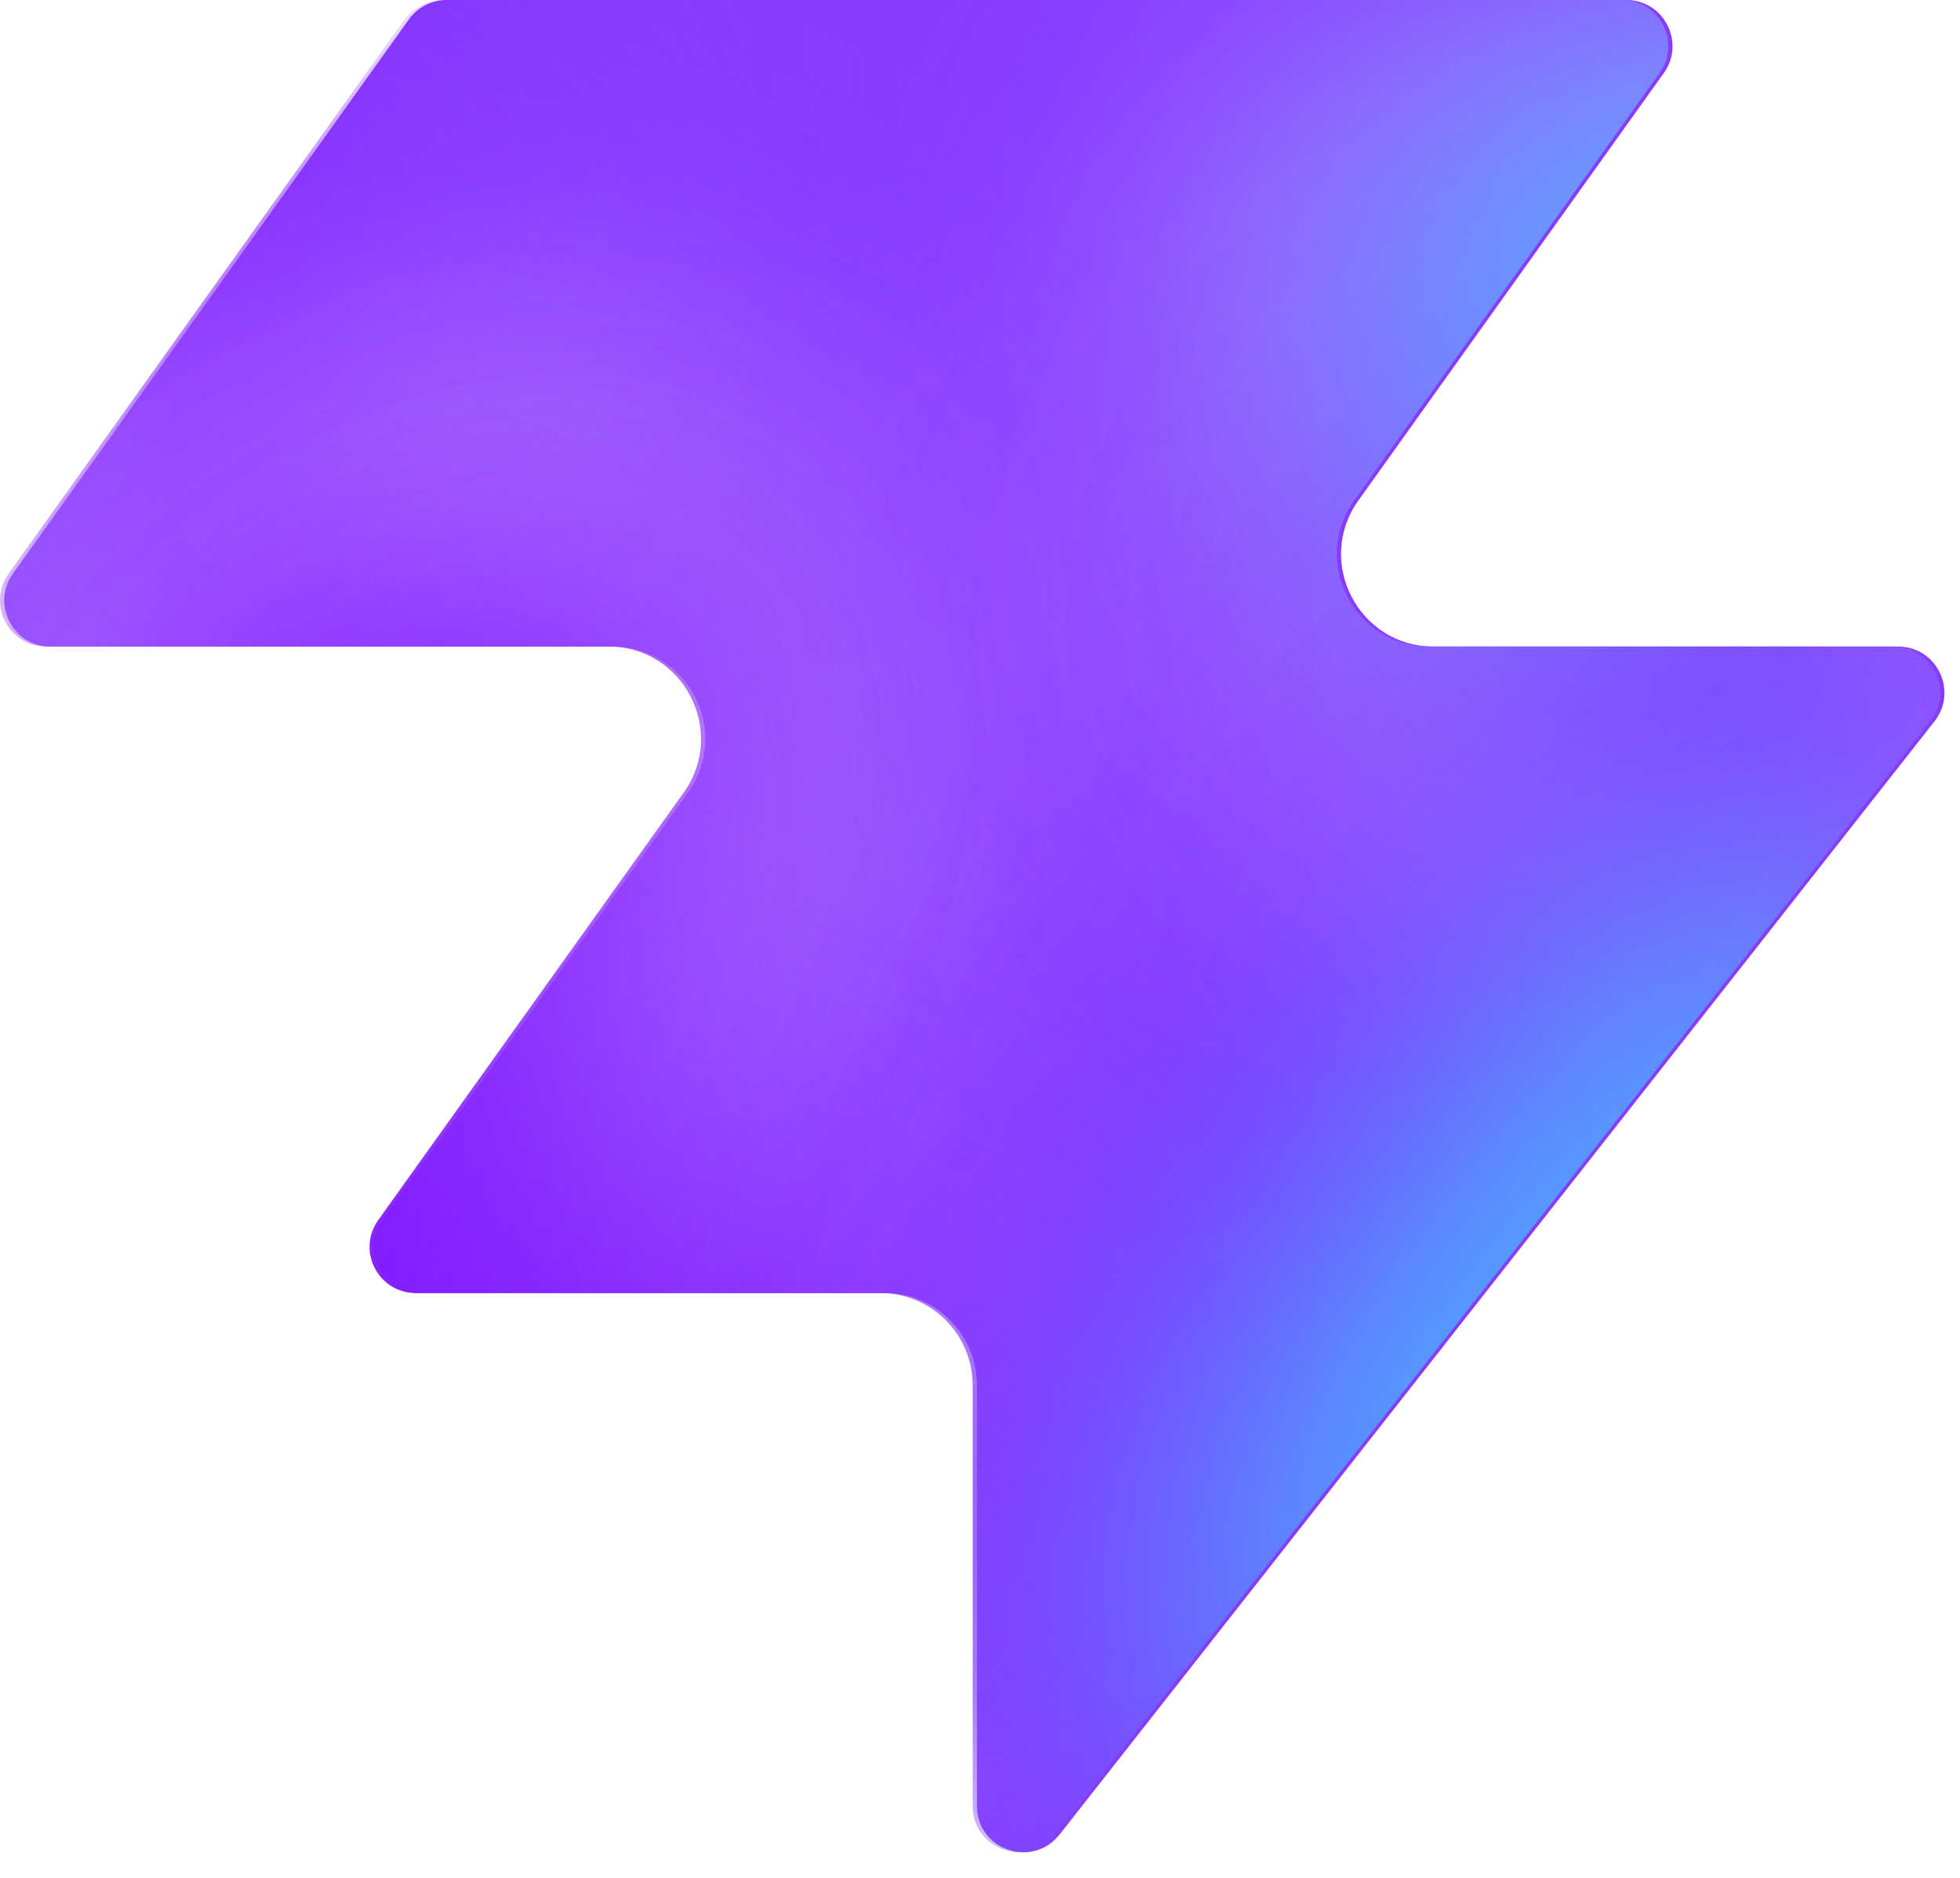
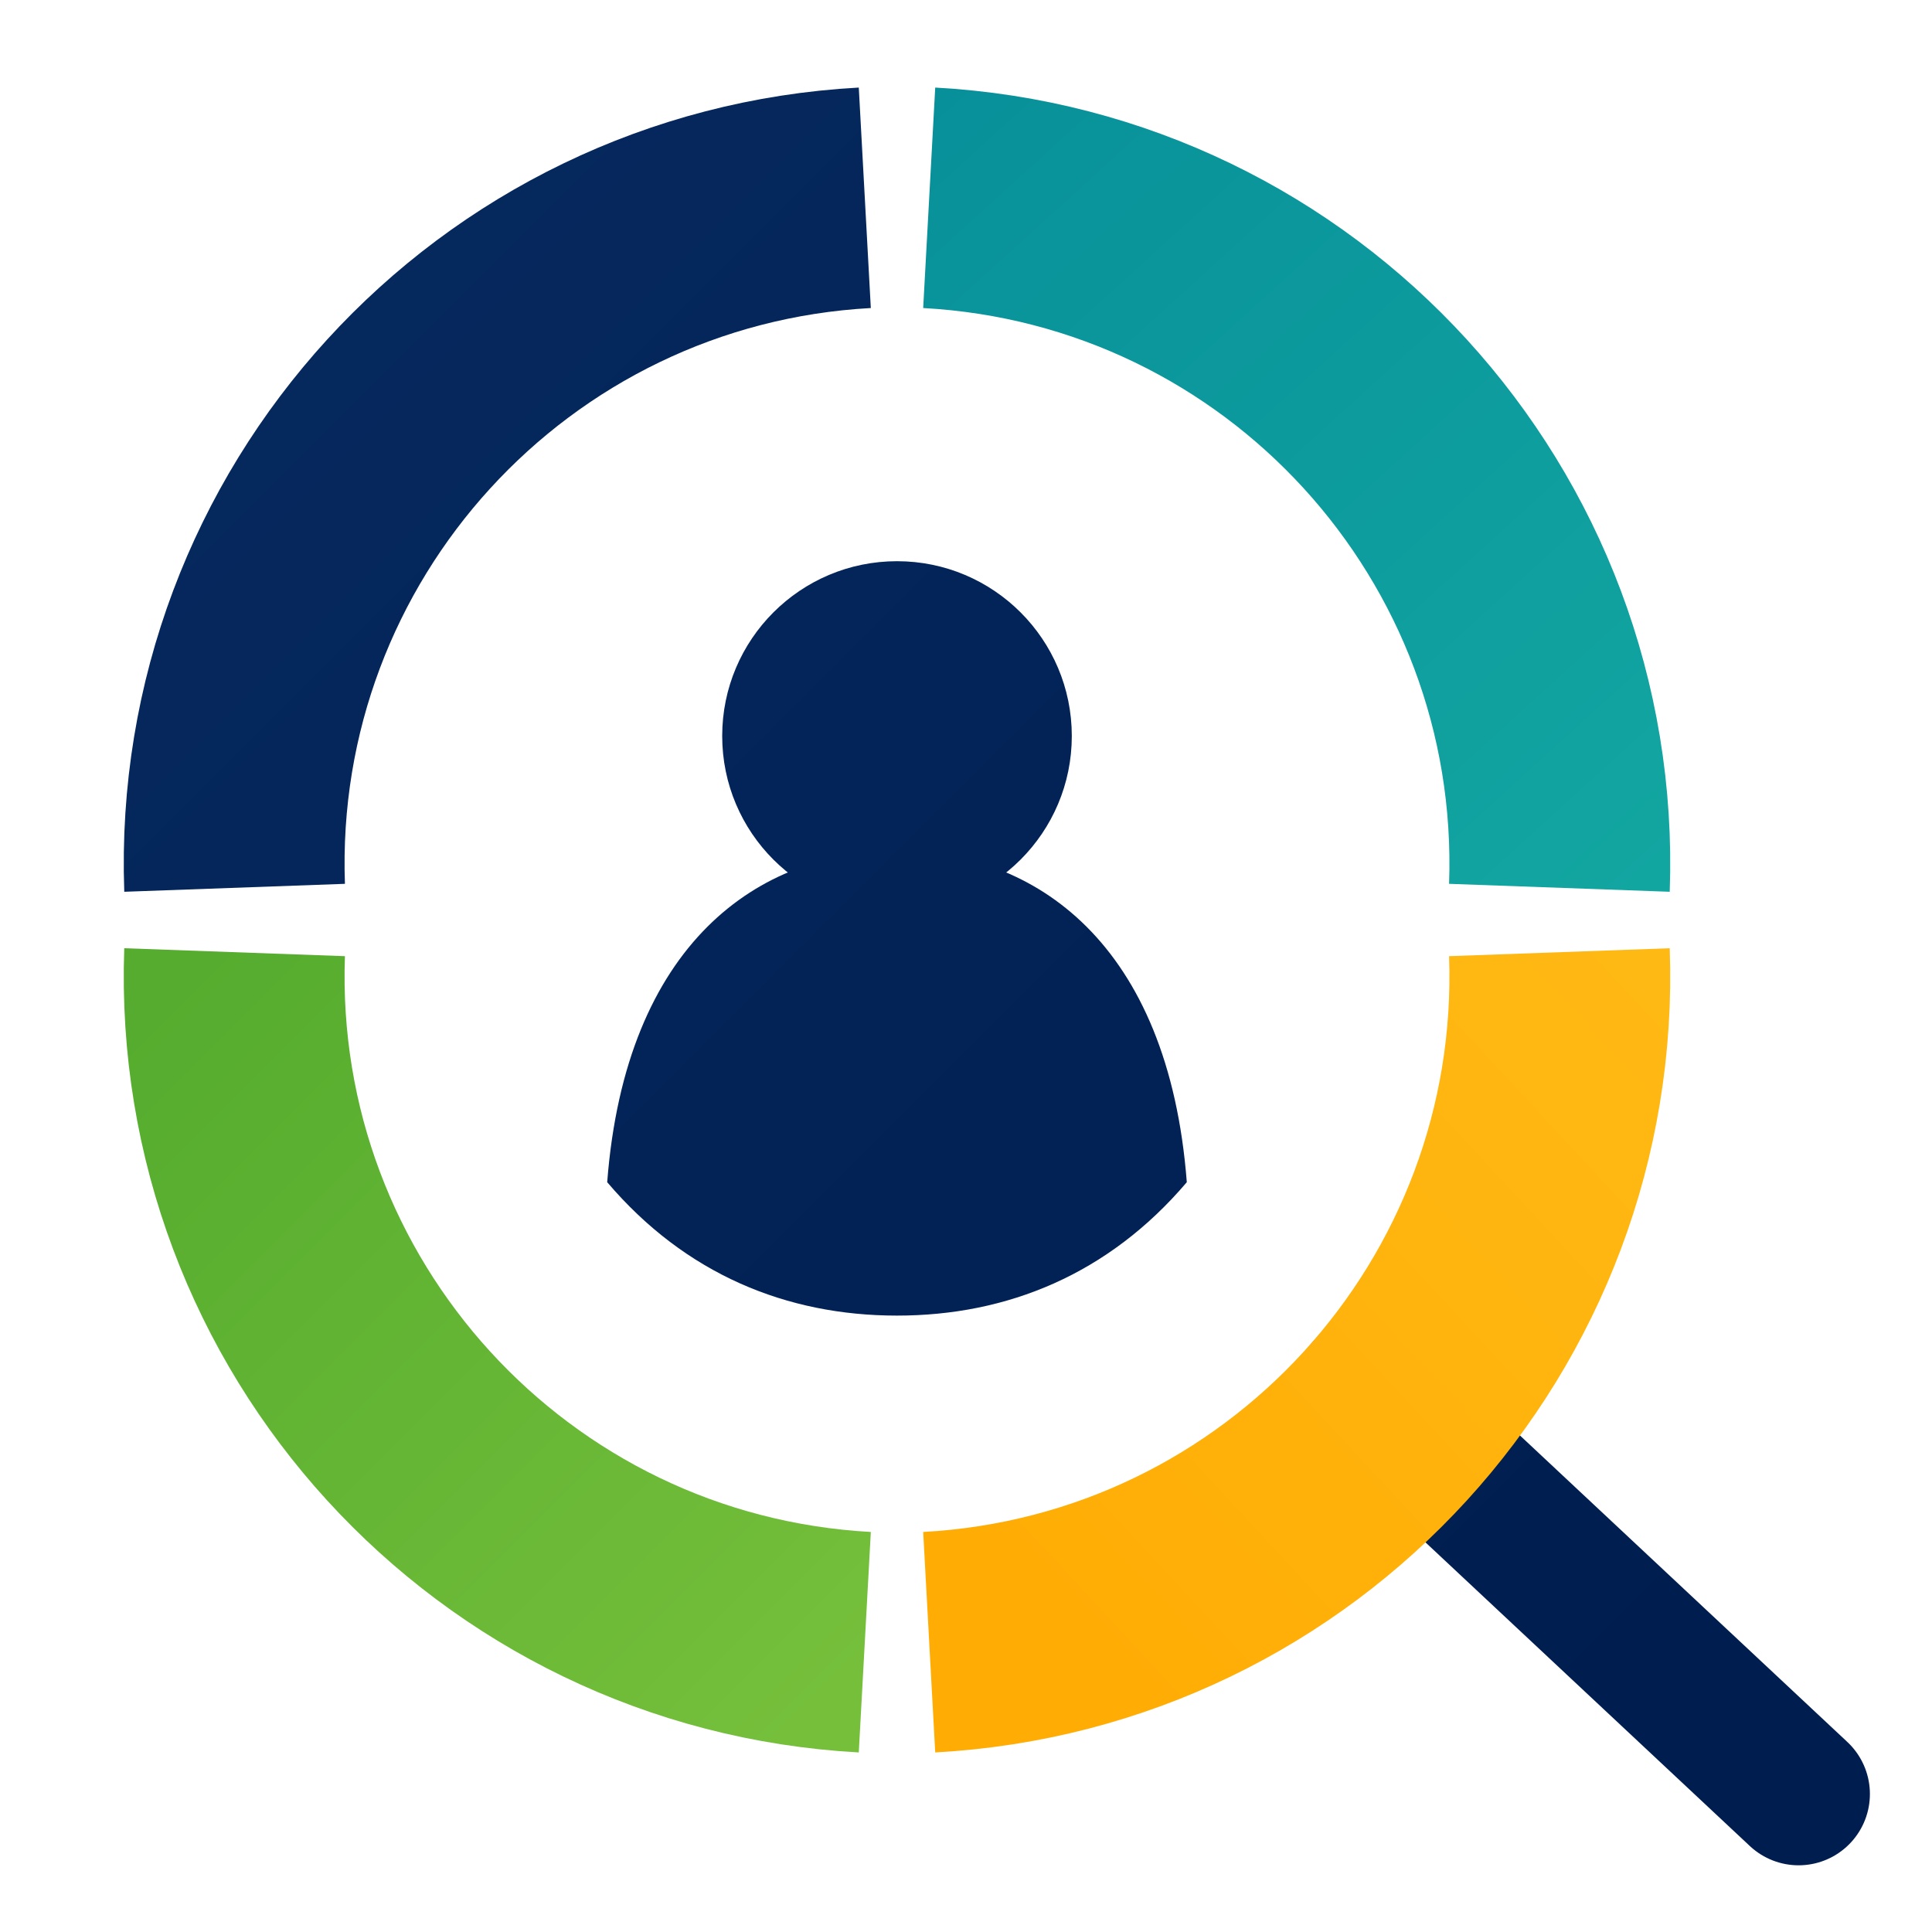
- <svg xmlns="http://www.w3.org/2000/svg" width="48" height="46" fill="none" viewBox="0 0 48 46">
-   <path fill="#863bff" d="M25.946 44.938c-.664.845-2.021.375-2.021-.698V33.937a2.26 2.26 0 0 0-2.262-2.262H10.287c-.92 0-1.456-1.04-.92-1.788l7.48-10.471c1.07-1.497 0-3.578-1.842-3.578H1.237c-.92 0-1.456-1.04-.92-1.788L10.013.474c.214-.297.556-.474.92-.474h28.894c.92 0 1.456 1.04.92 1.788l-7.48 10.471c-1.07 1.498 0 3.579 1.842 3.579h11.377c.943 0 1.473 1.088.89 1.83L25.947 44.94z" style="fill:#863bff;fill:color(display-p3 .525 .23 1);fill-opacity:1" />
-   <mask id="a" width="48" height="46" x="0" y="0" maskUnits="userSpaceOnUse" style="mask-type:alpha">
-     <path fill="#000" d="M25.842 44.938c-.664.844-2.021.375-2.021-.698V33.937a2.26 2.26 0 0 0-2.262-2.262H10.183c-.92 0-1.456-1.04-.92-1.788l7.48-10.471c1.07-1.498 0-3.579-1.842-3.579H1.133c-.92 0-1.456-1.04-.92-1.787L9.91.473c.214-.297.556-.474.92-.474h28.894c.92 0 1.456 1.04.92 1.788l-7.48 10.471c-1.07 1.498 0 3.578 1.842 3.578h11.377c.943 0 1.473 1.088.89 1.832L25.843 44.94z" style="fill:#000;fill-opacity:1" />
-   </mask>
-   <g mask="url(#a)">
-     <g filter="url(#b)">
-       <ellipse cx="5.508" cy="14.704" fill="#ede6ff" rx="5.508" ry="14.704" style="fill:#ede6ff;fill:color(display-p3 .927 .903 1);fill-opacity:1" transform="matrix(.00324 1 1 -.00324 -4.47 31.516)" />
-     </g>
-     <g filter="url(#c)">
-       <ellipse cx="10.399" cy="29.851" fill="#ede6ff" rx="10.399" ry="29.851" style="fill:#ede6ff;fill:color(display-p3 .927 .903 1);fill-opacity:1" transform="matrix(.00324 1 1 -.00324 -39.328 7.883)" />
-     </g>
-     <g filter="url(#d)">
-       <ellipse cx="5.508" cy="30.487" fill="#7e14ff" rx="5.508" ry="30.487" style="fill:#7e14ff;fill:color(display-p3 .492 .077 1);fill-opacity:1" transform="rotate(89.814 -25.913 -14.639)scale(1 -1)" />
-     </g>
-     <g filter="url(#e)">
-       <ellipse cx="5.508" cy="30.599" fill="#7e14ff" rx="5.508" ry="30.599" style="fill:#7e14ff;fill:color(display-p3 .492 .077 1);fill-opacity:1" transform="rotate(89.814 -32.644 -3.334)scale(1 -1)" />
-     </g>
-     <g filter="url(#f)">
-       <ellipse cx="5.508" cy="30.599" fill="#7e14ff" rx="5.508" ry="30.599" style="fill:#7e14ff;fill:color(display-p3 .492 .077 1);fill-opacity:1" transform="matrix(.00324 1 1 -.00324 -34.34 30.47)" />
-     </g>
-     <g filter="url(#g)">
-       <ellipse cx="14.072" cy="22.078" fill="#ede6ff" rx="14.072" ry="22.078" style="fill:#ede6ff;fill:color(display-p3 .927 .903 1);fill-opacity:1" transform="rotate(93.35 24.506 48.493)scale(-1 1)" />
-     </g>
-     <g filter="url(#h)">
-       <ellipse cx="3.47" cy="21.501" fill="#7e14ff" rx="3.47" ry="21.501" style="fill:#7e14ff;fill:color(display-p3 .492 .077 1);fill-opacity:1" transform="rotate(89.009 28.708 47.59)scale(-1 1)" />
-     </g>
-     <g filter="url(#i)">
-       <ellipse cx="3.47" cy="21.501" fill="#7e14ff" rx="3.47" ry="21.501" style="fill:#7e14ff;fill:color(display-p3 .492 .077 1);fill-opacity:1" transform="rotate(89.009 28.708 47.59)scale(-1 1)" />
-     </g>
-     <g filter="url(#j)">
-       <ellipse cx=".387" cy="8.972" fill="#7e14ff" rx="4.407" ry="29.108" style="fill:#7e14ff;fill:color(display-p3 .492 .077 1);fill-opacity:1" transform="rotate(39.51 .387 8.972)" />
-     </g>
-     <g filter="url(#k)">
-       <ellipse cx="47.523" cy="-6.092" fill="#7e14ff" rx="4.407" ry="29.108" style="fill:#7e14ff;fill:color(display-p3 .492 .077 1);fill-opacity:1" transform="rotate(37.892 47.523 -6.092)" />
-     </g>
-     <g filter="url(#l)">
-       <ellipse cx="41.412" cy="6.333" fill="#47bfff" rx="5.971" ry="9.665" style="fill:#47bfff;fill:color(display-p3 .28 .748 1);fill-opacity:1" transform="rotate(37.892 41.412 6.333)" />
-     </g>
-     <g filter="url(#m)">
-       <ellipse cx="-1.879" cy="38.332" fill="#7e14ff" rx="4.407" ry="29.108" style="fill:#7e14ff;fill:color(display-p3 .492 .077 1);fill-opacity:1" transform="rotate(37.892 -1.88 38.332)" />
-     </g>
-     <g filter="url(#n)">
-       <ellipse cx="-1.879" cy="38.332" fill="#7e14ff" rx="4.407" ry="29.108" style="fill:#7e14ff;fill:color(display-p3 .492 .077 1);fill-opacity:1" transform="rotate(37.892 -1.88 38.332)" />
-     </g>
-     <g filter="url(#o)">
-       <ellipse cx="35.651" cy="29.907" fill="#7e14ff" rx="4.407" ry="29.108" style="fill:#7e14ff;fill:color(display-p3 .492 .077 1);fill-opacity:1" transform="rotate(37.892 35.651 29.907)" />
-     </g>
-     <g filter="url(#p)">
-       <ellipse cx="38.418" cy="32.4" fill="#47bfff" rx="5.971" ry="15.297" style="fill:#47bfff;fill:color(display-p3 .28 .748 1);fill-opacity:1" transform="rotate(37.892 38.418 32.4)" />
-     </g>
-   </g>
+ <svg xmlns="http://www.w3.org/2000/svg" viewBox="100 220 420 420" width="100%" height="100%">
  <defs>
-     <filter id="b" width="60.045" height="41.654" x="-19.77" y="16.149" color-interpolation-filters="sRGB" filterUnits="userSpaceOnUse">
-       <feFlood flood-opacity="0" result="BackgroundImageFix" />
-       <feBlend in="SourceGraphic" in2="BackgroundImageFix" result="shape" />
-       <feGaussianBlur result="effect1_foregroundBlur_2002_17158" stdDeviation="7.659" />
-     </filter>
-     <filter id="c" width="90.34" height="51.437" x="-54.613" y="-7.533" color-interpolation-filters="sRGB" filterUnits="userSpaceOnUse">
-       <feFlood flood-opacity="0" result="BackgroundImageFix" />
-       <feBlend in="SourceGraphic" in2="BackgroundImageFix" result="shape" />
-       <feGaussianBlur result="effect1_foregroundBlur_2002_17158" stdDeviation="7.659" />
-     </filter>
-     <filter id="d" width="79.355" height="29.4" x="-49.64" y="2.03" color-interpolation-filters="sRGB" filterUnits="userSpaceOnUse">
-       <feFlood flood-opacity="0" result="BackgroundImageFix" />
-       <feBlend in="SourceGraphic" in2="BackgroundImageFix" result="shape" />
-       <feGaussianBlur result="effect1_foregroundBlur_2002_17158" stdDeviation="4.596" />
-     </filter>
-     <filter id="e" width="79.579" height="29.4" x="-45.045" y="20.029" color-interpolation-filters="sRGB" filterUnits="userSpaceOnUse">
-       <feFlood flood-opacity="0" result="BackgroundImageFix" />
-       <feBlend in="SourceGraphic" in2="BackgroundImageFix" result="shape" />
-       <feGaussianBlur result="effect1_foregroundBlur_2002_17158" stdDeviation="4.596" />
-     </filter>
-     <filter id="f" width="79.579" height="29.4" x="-43.513" y="21.178" color-interpolation-filters="sRGB" filterUnits="userSpaceOnUse">
-       <feFlood flood-opacity="0" result="BackgroundImageFix" />
-       <feBlend in="SourceGraphic" in2="BackgroundImageFix" result="shape" />
-       <feGaussianBlur result="effect1_foregroundBlur_2002_17158" stdDeviation="4.596" />
-     </filter>
-     <filter id="g" width="74.749" height="58.852" x="15.756" y="-17.901" color-interpolation-filters="sRGB" filterUnits="userSpaceOnUse">
-       <feFlood flood-opacity="0" result="BackgroundImageFix" />
-       <feBlend in="SourceGraphic" in2="BackgroundImageFix" result="shape" />
-       <feGaussianBlur result="effect1_foregroundBlur_2002_17158" stdDeviation="7.659" />
-     </filter>
-     <filter id="h" width="61.377" height="25.362" x="23.548" y="2.284" color-interpolation-filters="sRGB" filterUnits="userSpaceOnUse">
-       <feFlood flood-opacity="0" result="BackgroundImageFix" />
-       <feBlend in="SourceGraphic" in2="BackgroundImageFix" result="shape" />
-       <feGaussianBlur result="effect1_foregroundBlur_2002_17158" stdDeviation="4.596" />
-     </filter>
-     <filter id="i" width="61.377" height="25.362" x="23.548" y="2.284" color-interpolation-filters="sRGB" filterUnits="userSpaceOnUse">
-       <feFlood flood-opacity="0" result="BackgroundImageFix" />
-       <feBlend in="SourceGraphic" in2="BackgroundImageFix" result="shape" />
-       <feGaussianBlur result="effect1_foregroundBlur_2002_17158" stdDeviation="4.596" />
-     </filter>
-     <filter id="j" width="56.045" height="63.649" x="-27.636" y="-22.853" color-interpolation-filters="sRGB" filterUnits="userSpaceOnUse">
-       <feFlood flood-opacity="0" result="BackgroundImageFix" />
-       <feBlend in="SourceGraphic" in2="BackgroundImageFix" result="shape" />
-       <feGaussianBlur result="effect1_foregroundBlur_2002_17158" stdDeviation="4.596" />
-     </filter>
-     <filter id="k" width="54.814" height="64.646" x="20.116" y="-38.415" color-interpolation-filters="sRGB" filterUnits="userSpaceOnUse">
-       <feFlood flood-opacity="0" result="BackgroundImageFix" />
-       <feBlend in="SourceGraphic" in2="BackgroundImageFix" result="shape" />
-       <feGaussianBlur result="effect1_foregroundBlur_2002_17158" stdDeviation="4.596" />
-     </filter>
-     <filter id="l" width="33.541" height="35.313" x="24.641" y="-11.323" color-interpolation-filters="sRGB" filterUnits="userSpaceOnUse">
-       <feFlood flood-opacity="0" result="BackgroundImageFix" />
-       <feBlend in="SourceGraphic" in2="BackgroundImageFix" result="shape" />
-       <feGaussianBlur result="effect1_foregroundBlur_2002_17158" stdDeviation="4.596" />
-     </filter>
-     <filter id="m" width="54.814" height="64.646" x="-29.286" y="6.009" color-interpolation-filters="sRGB" filterUnits="userSpaceOnUse">
-       <feFlood flood-opacity="0" result="BackgroundImageFix" />
-       <feBlend in="SourceGraphic" in2="BackgroundImageFix" result="shape" />
-       <feGaussianBlur result="effect1_foregroundBlur_2002_17158" stdDeviation="4.596" />
-     </filter>
-     <filter id="n" width="54.814" height="64.646" x="-29.286" y="6.009" color-interpolation-filters="sRGB" filterUnits="userSpaceOnUse">
-       <feFlood flood-opacity="0" result="BackgroundImageFix" />
-       <feBlend in="SourceGraphic" in2="BackgroundImageFix" result="shape" />
-       <feGaussianBlur result="effect1_foregroundBlur_2002_17158" stdDeviation="4.596" />
-     </filter>
-     <filter id="o" width="54.814" height="64.646" x="8.244" y="-2.416" color-interpolation-filters="sRGB" filterUnits="userSpaceOnUse">
-       <feFlood flood-opacity="0" result="BackgroundImageFix" />
-       <feBlend in="SourceGraphic" in2="BackgroundImageFix" result="shape" />
-       <feGaussianBlur result="effect1_foregroundBlur_2002_17158" stdDeviation="4.596" />
-     </filter>
-     <filter id="p" width="39.409" height="43.623" x="18.713" y="10.588" color-interpolation-filters="sRGB" filterUnits="userSpaceOnUse">
-       <feFlood flood-opacity="0" result="BackgroundImageFix" />
-       <feBlend in="SourceGraphic" in2="BackgroundImageFix" result="shape" />
-       <feGaussianBlur result="effect1_foregroundBlur_2002_17158" stdDeviation="4.596" />
-     </filter>
+     <linearGradient id="teal" x1="260" y1="250" x2="460" y2="470" gradientUnits="userSpaceOnUse">
+       <stop stop-color="#078e99" />
+       <stop offset="1" stop-color="#14aaa2" />
+     </linearGradient>
+     <linearGradient id="green" x1="150" y1="420" x2="300" y2="570" gradientUnits="userSpaceOnUse">
+       <stop stop-color="#55ac2e" />
+       <stop offset="1" stop-color="#75bf3b" />
+     </linearGradient>
+     <linearGradient id="yellow" x1="310" y1="550" x2="450" y2="420" gradientUnits="userSpaceOnUse">
+       <stop stop-color="#ffad05" />
+       <stop offset="1" stop-color="#ffb914" />
+     </linearGradient>
+     <linearGradient id="navy" x1="100" y1="250" x2="450" y2="600" gradientUnits="userSpaceOnUse">
+       <stop stop-color="#062a60" />
+       <stop offset="1" stop-color="#001d4f" />
+     </linearGradient>
  </defs>
+   <path d="M397 522L491 610" fill="none" stroke="url(#navy)" stroke-width="31" stroke-linecap="round" />
+   <path d="M151 413A145 145 0 0 1 288 263" fill="none" stroke="url(#navy)" stroke-width="48" stroke-linecap="butt" />
+   <path d="M302 263A145 145 0 0 1 439 413" fill="none" stroke="url(#teal)" stroke-width="48" stroke-linecap="butt" />
+   <path d="M151 427A145 145 0 0 0 288 577" fill="none" stroke="url(#green)" stroke-width="48" stroke-linecap="butt" />
+   <path d="M302 577A145 145 0 0 0 439 427" fill="none" stroke="url(#yellow)" stroke-width="48" stroke-linecap="butt" />
+   <circle cx="295" cy="380" r="38" fill="url(#navy)" />
+   <path d="M232 477c4-52 33-72 63-72s59 20 63 72c-17 20-39 29-63 29s-46-9-63-29Z" fill="url(#navy)" />
</svg>
